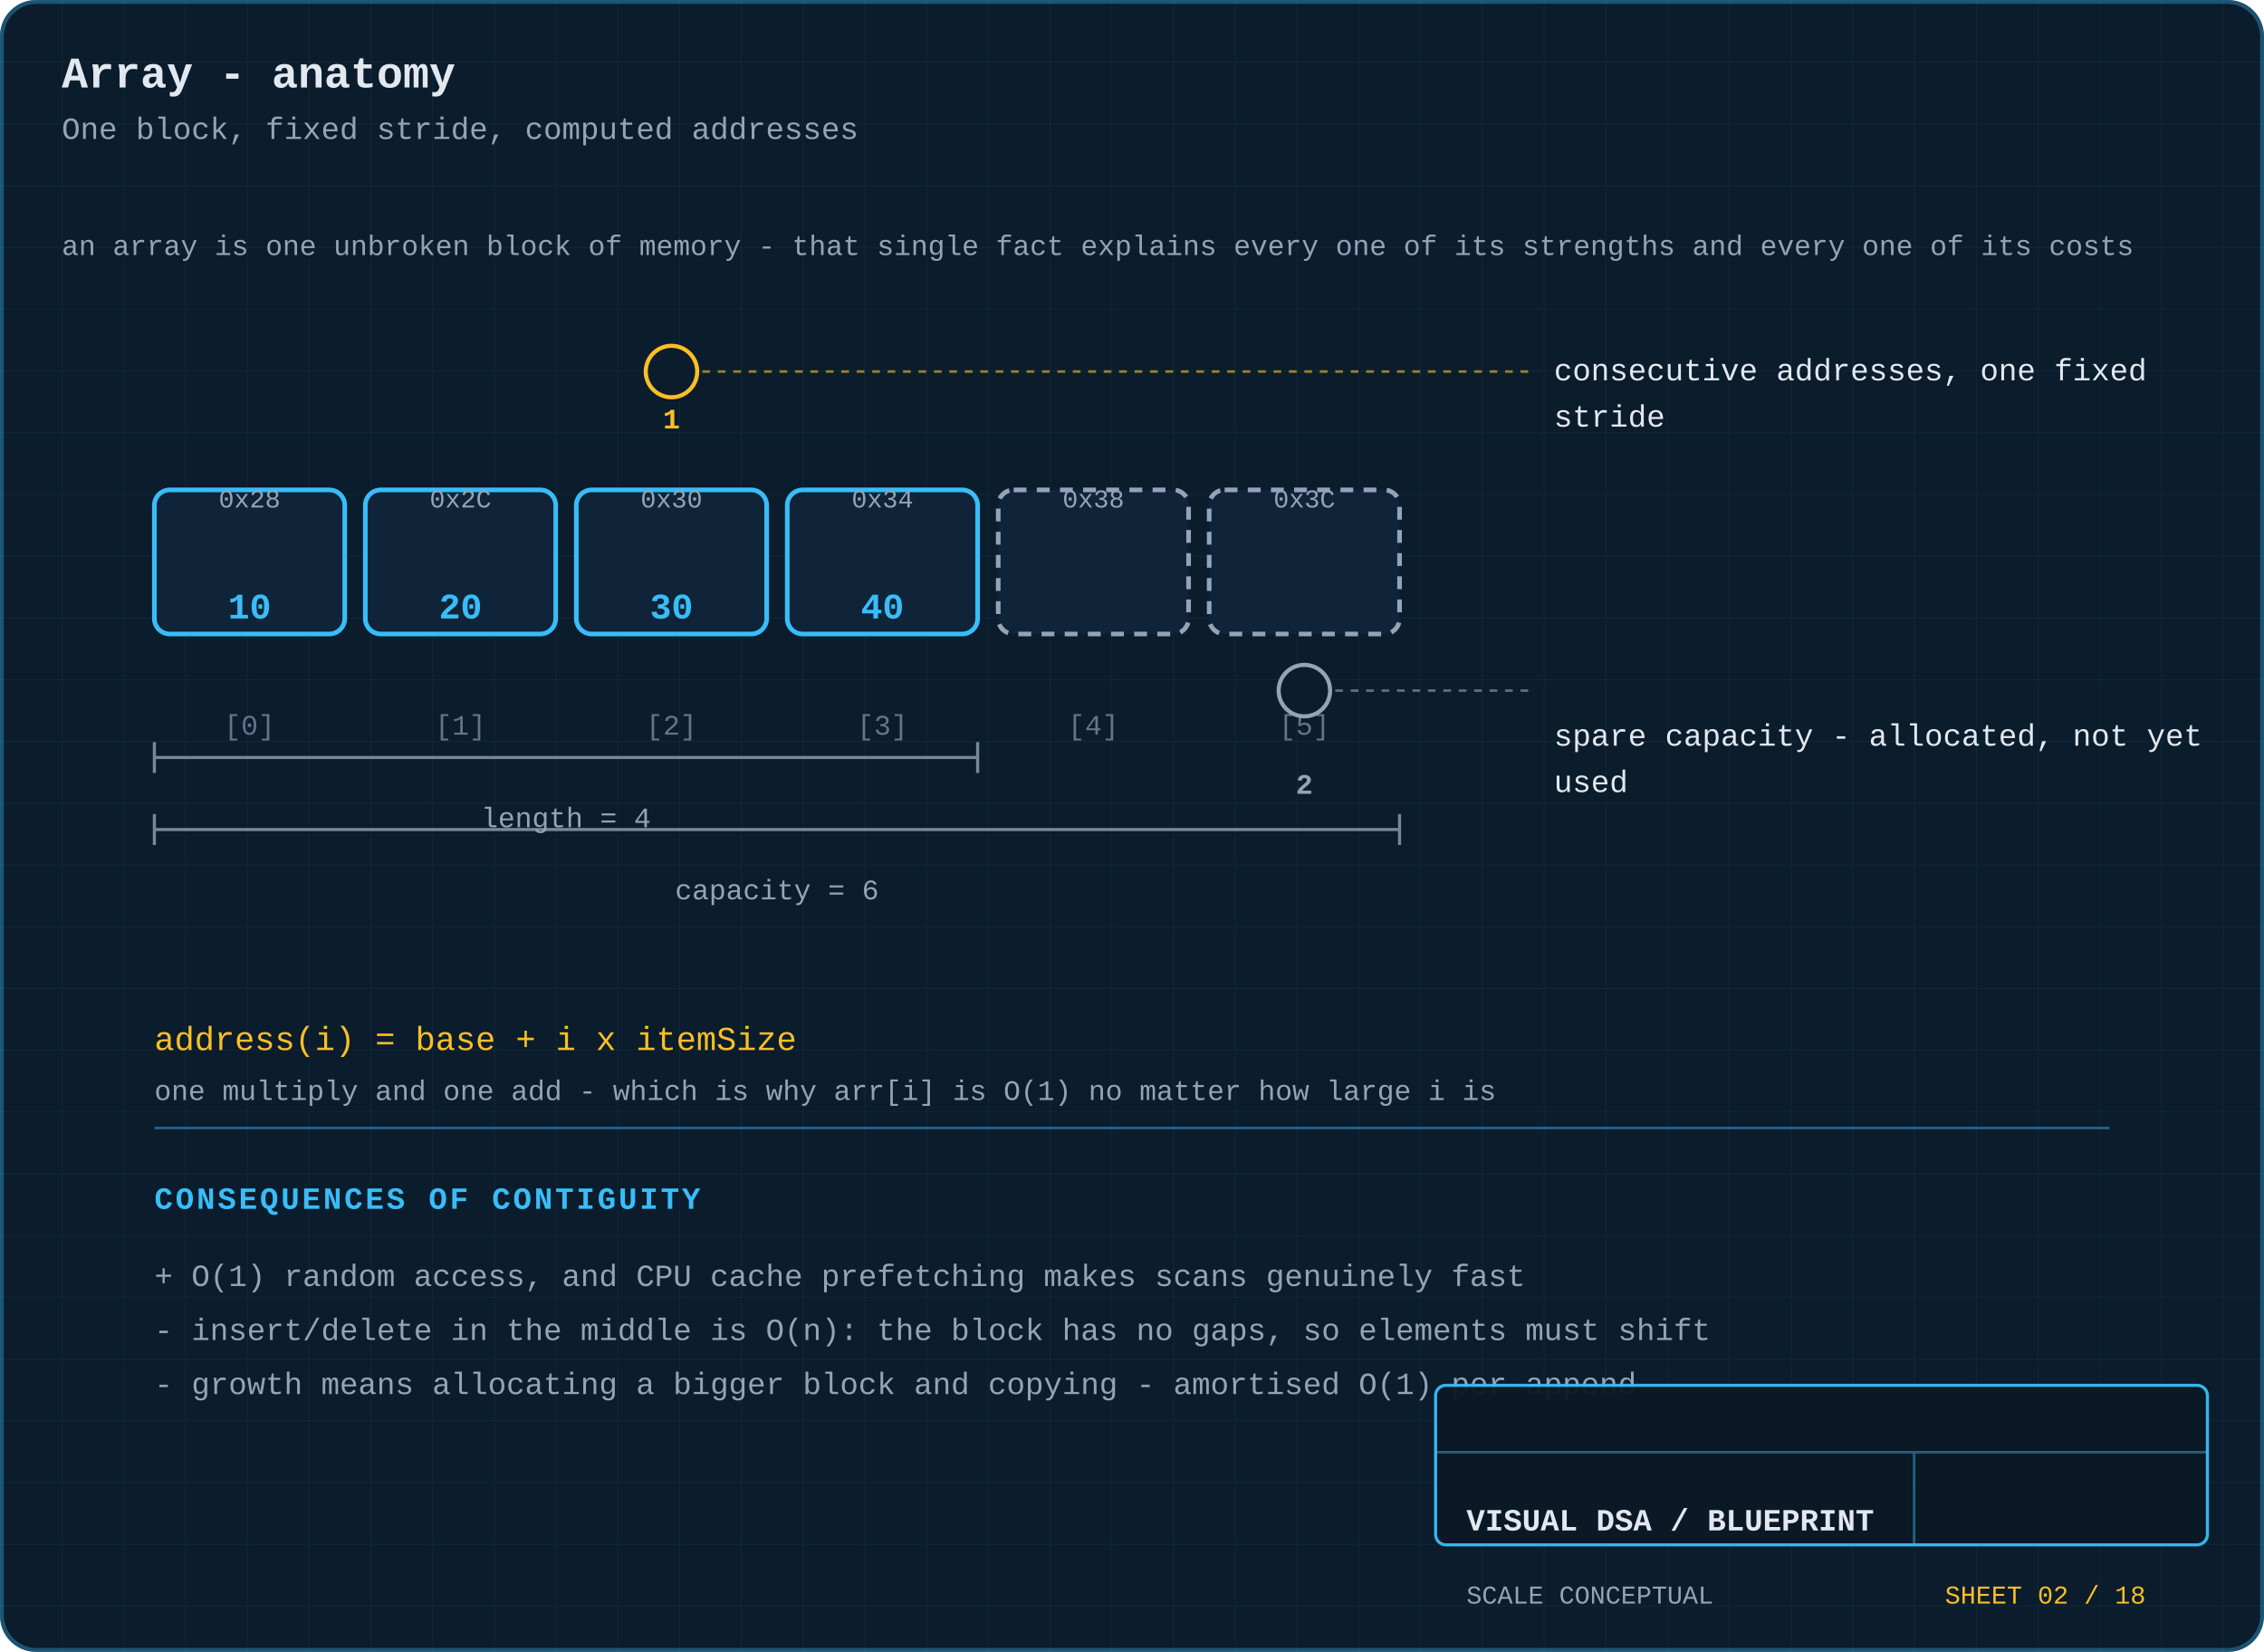
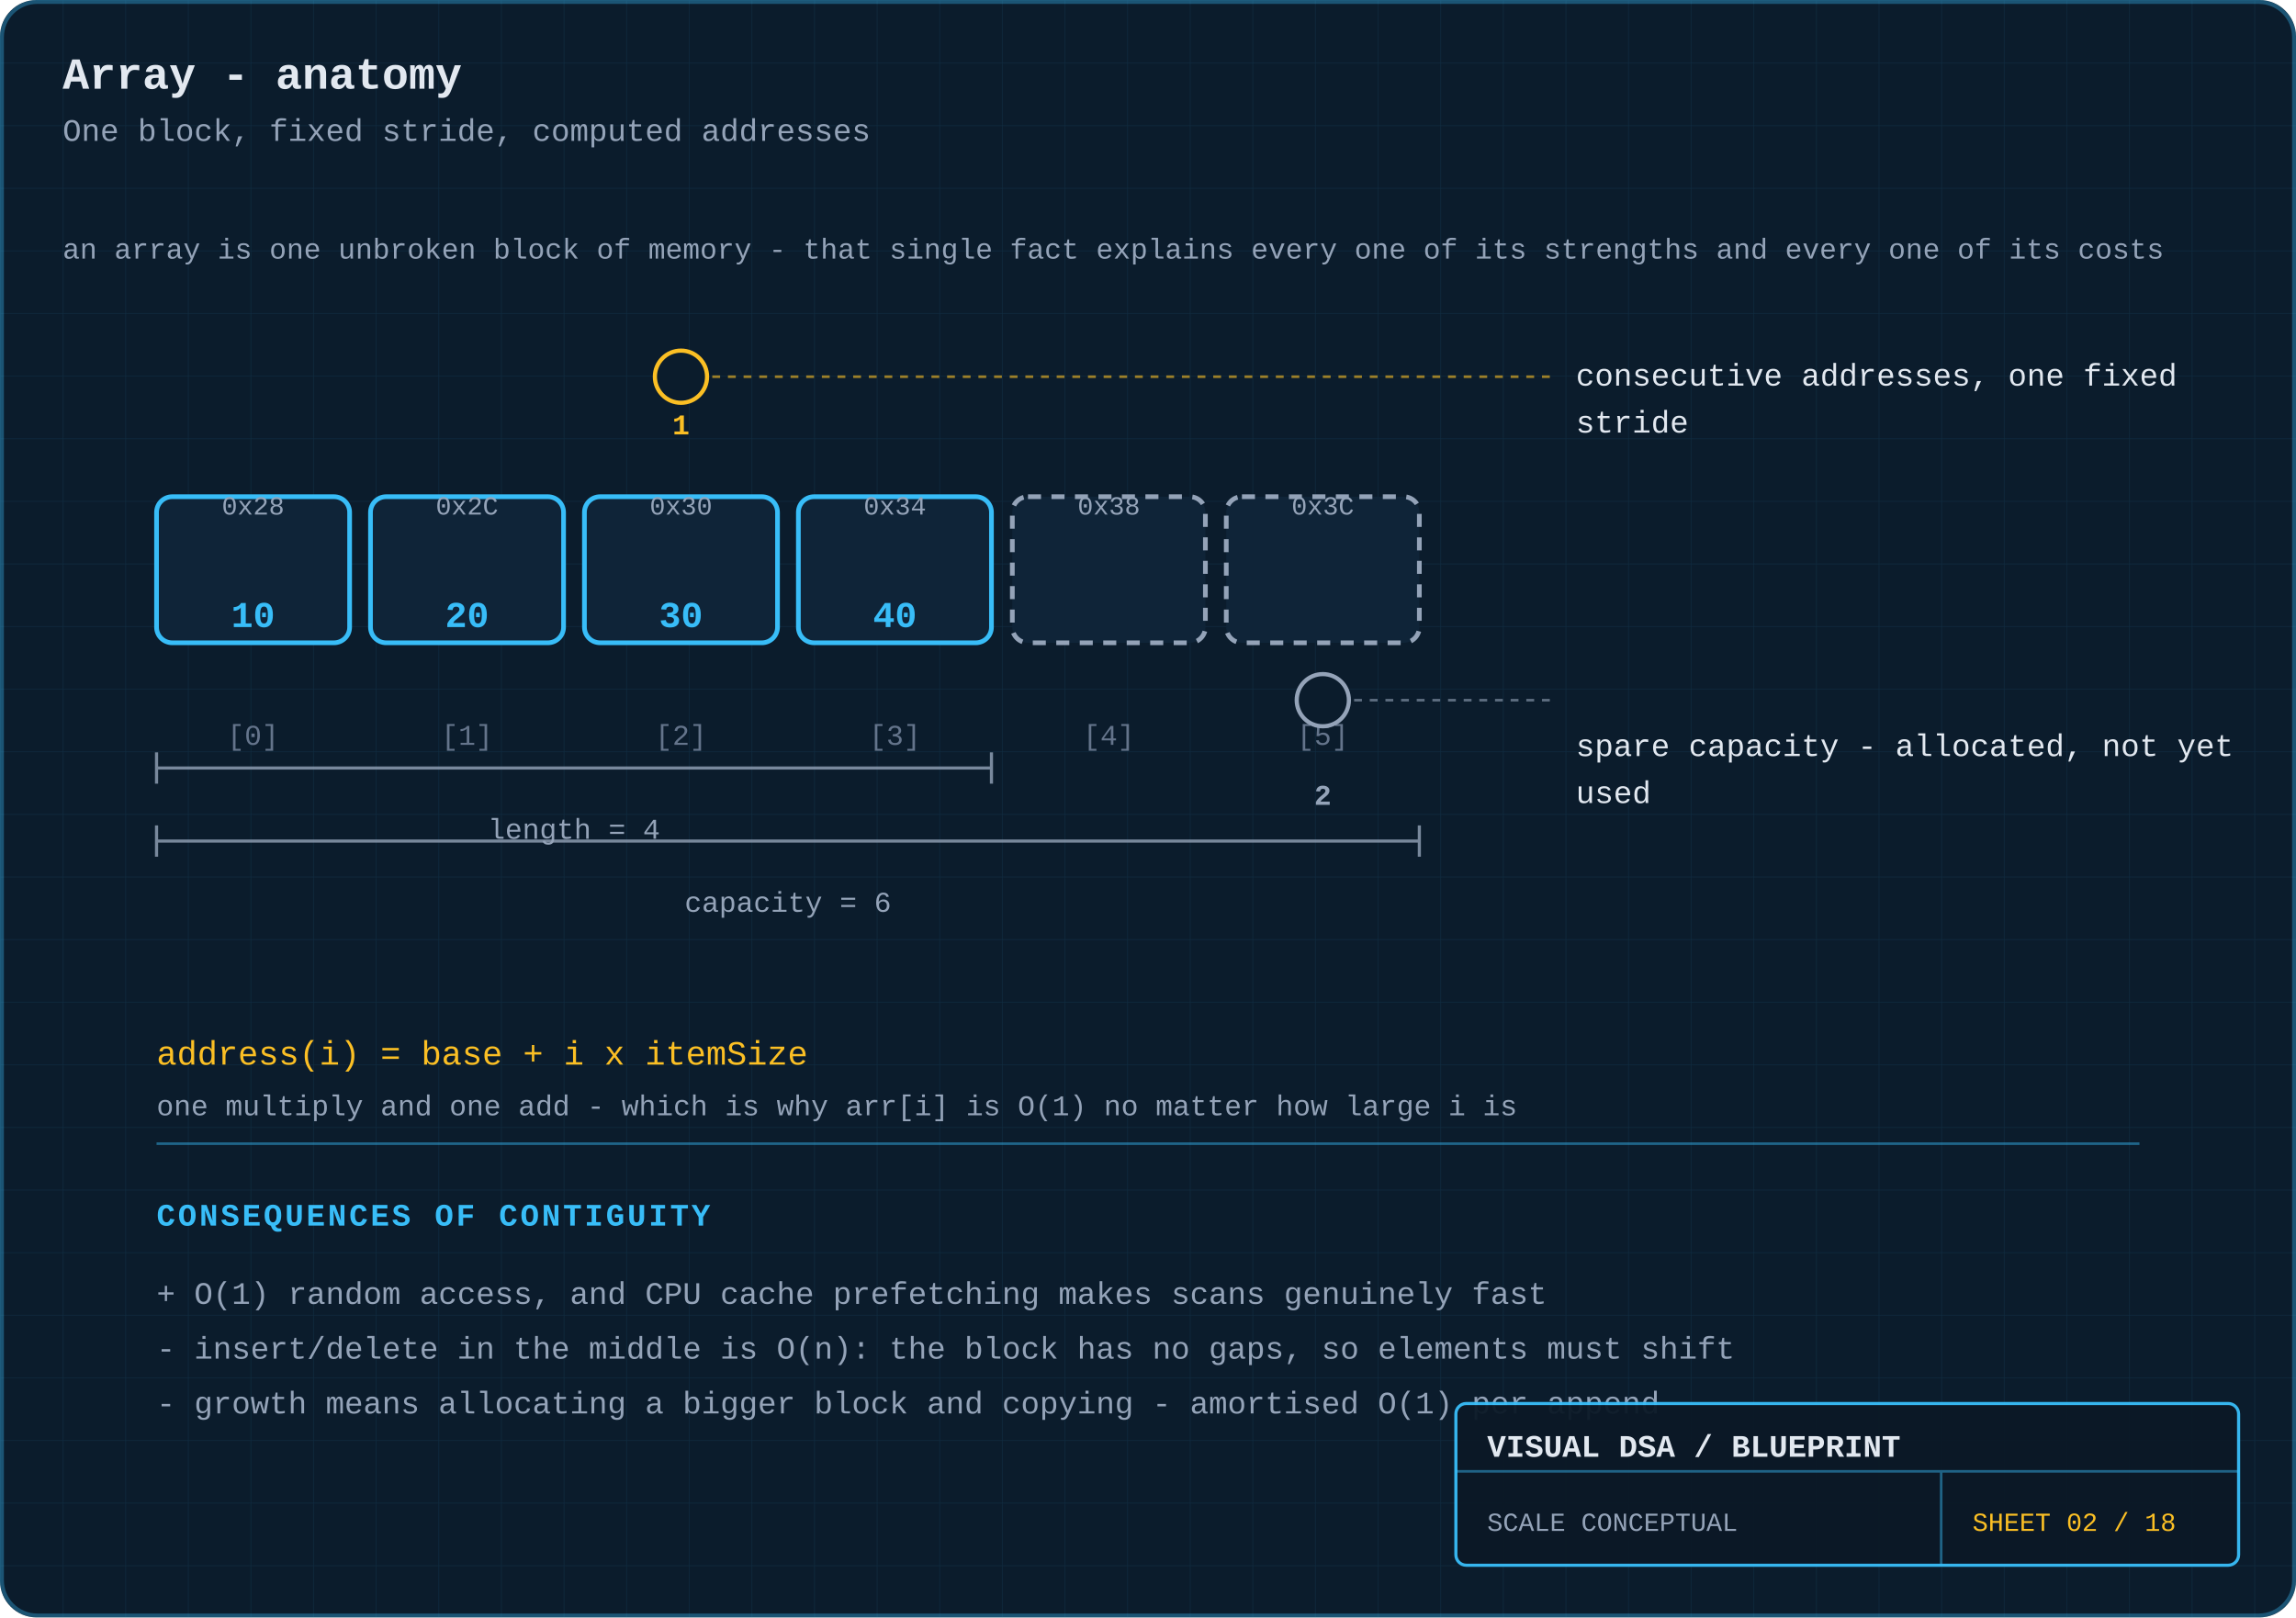
- <svg xmlns="http://www.w3.org/2000/svg" viewBox="0 0 880 642" width="880" height="642" role="img" aria-label="Array - anatomy">
+ <svg xmlns="http://www.w3.org/2000/svg" viewBox="0 0 880 620" width="880" height="620" role="img" aria-label="Array - anatomy">
  <defs>
    <pattern id="g" width="24" height="24" patternUnits="userSpaceOnUse">
      <path d="M24 0H0V24" fill="none" stroke="#38bdf8" stroke-width="0.5" opacity="0.09" />
    </pattern>
    <marker id="ar" viewBox="0 0 10 10" refX="9" refY="5" markerWidth="6" markerHeight="6" orient="auto-start-reverse">
      <path d="M0 0 L10 5 L0 10 z" fill="#38bdf8" />
    </marker>
    <marker id="ara" viewBox="0 0 10 10" refX="9" refY="5" markerWidth="6" markerHeight="6" orient="auto-start-reverse">
      <path d="M0 0 L10 5 L0 10 z" fill="#fbbf24" />
    </marker>
    <marker id="arg" viewBox="0 0 10 10" refX="9" refY="5" markerWidth="6" markerHeight="6" orient="auto-start-reverse">
      <path d="M0 0 L10 5 L0 10 z" fill="#34d399" />
    </marker>
  </defs>
  <style>
  text{font-family:ui-monospace, SFMono-Regular, Menlo, Consolas, 'Liberation Mono', monospace;dominant-baseline:middle}
  .title{fill:#e2e8f0;font-size:17px;font-weight:700;dominant-baseline:auto}
  .sub{fill:#94a3b8;font-size:12px;dominant-baseline:auto}
  .lbl{fill:#94a3b8;font-size:11px;text-anchor:middle}
  .lbl-l{fill:#94a3b8;font-size:11px}
  .val{fill:#e2e8f0;font-size:16px;text-anchor:middle;font-weight:600}
  .idx{fill:#64748b;font-size:10px;text-anchor:middle}
  .cell{fill:#0f2438;stroke:#38bdf8;stroke-width:1.5;rx:4}
  .step{fill:#fbbf24;font-size:12px;font-weight:700}
  .edge{stroke:#38bdf8;stroke-width:1.6;fill:none}

  </style>
-   <rect x="0" y="0" width="880" height="642" rx="14" fill="#0b1c2c" />
-   <rect x="0" y="0" width="880" height="642" rx="14" fill="url(#g)" />
-   <rect x="0.75" y="0.75" width="878.5" height="640.5" rx="13.5" fill="none" stroke="#38bdf8" stroke-width="1.5" opacity="0.35" />
+   <rect x="0" y="0" width="880" height="620" rx="14" fill="#0b1c2c" />
+   <rect x="0" y="0" width="880" height="620" rx="14" fill="url(#g)" />
+   <rect x="0.75" y="0.75" width="878.5" height="618.5" rx="13.5" fill="none" stroke="#38bdf8" stroke-width="1.5" opacity="0.35" />
  <text class="title" x="24" y="34">Array - anatomy</text>
  <text class="sub" x="24" y="54">One block, fixed stride, computed addresses</text>
  <text class="lbl-l hdrline" x="24" y="96">an array is one unbroken block of memory - that single fact explains every one of its strengths and every one of its costs</text>
  <g transform="translate(0,0.4)">
    <rect x="60" y="190" width="74" height="56" rx="6" fill="#0f2438" stroke="#38bdf8" stroke-width="1.8" />
    <text x="97.0" y="236" font-size="14" font-weight="600" fill="#38bdf8" text-anchor="middle" dominant-baseline="middle">10</text>
    <text x="97.0" y="282" font-size="11" fill="#64748b" text-anchor="middle">[0]</text>
    <text x="97.0" y="194" font-size="10" fill="#94a3b8" text-anchor="middle">0x28</text>
    <rect x="142" y="190" width="74" height="56" rx="6" fill="#0f2438" stroke="#38bdf8" stroke-width="1.8" />
    <text x="179.0" y="236" font-size="14" font-weight="600" fill="#38bdf8" text-anchor="middle" dominant-baseline="middle">20</text>
    <text x="179.0" y="282" font-size="11" fill="#64748b" text-anchor="middle">[1]</text>
    <text x="179.0" y="194" font-size="10" fill="#94a3b8" text-anchor="middle">0x2C</text>
    <rect x="224" y="190" width="74" height="56" rx="6" fill="#0f2438" stroke="#38bdf8" stroke-width="1.8" />
    <text x="261.0" y="236" font-size="14" font-weight="600" fill="#38bdf8" text-anchor="middle" dominant-baseline="middle">30</text>
    <text x="261.0" y="282" font-size="11" fill="#64748b" text-anchor="middle">[2]</text>
    <text x="261.0" y="194" font-size="10" fill="#94a3b8" text-anchor="middle">0x30</text>
    <rect x="306" y="190" width="74" height="56" rx="6" fill="#0f2438" stroke="#38bdf8" stroke-width="1.8" />
    <text x="343.0" y="236" font-size="14" font-weight="600" fill="#38bdf8" text-anchor="middle" dominant-baseline="middle">40</text>
    <text x="343.0" y="282" font-size="11" fill="#64748b" text-anchor="middle">[3]</text>
    <text x="343.0" y="194" font-size="10" fill="#94a3b8" text-anchor="middle">0x34</text>
    <rect x="388" y="190" width="74" height="56" rx="6" fill="#0f2438" stroke="#94a3b8" stroke-width="1.8" stroke-dasharray="5 4" />
    <text x="425.0" y="282" font-size="11" fill="#64748b" text-anchor="middle">[4]</text>
    <text x="425.0" y="194" font-size="10" fill="#94a3b8" text-anchor="middle">0x38</text>
    <rect x="470" y="190" width="74" height="56" rx="6" fill="#0f2438" stroke="#94a3b8" stroke-width="1.8" stroke-dasharray="5 4" />
    <text x="507.0" y="282" font-size="11" fill="#64748b" text-anchor="middle">[5]</text>
    <text x="507.0" y="194" font-size="10" fill="#94a3b8" text-anchor="middle">0x3C</text>
    <path d="M60 288 L60 300 M60 294 L380 294 M380 288 L380 300" stroke="#94a3b8" stroke-width="1.2" opacity="0.8" />
    <text x="220.0" y="318" font-size="11" fill="#94a3b8" text-anchor="middle">length = 4</text>
    <path d="M60 316 L60 328 M60 322 L544 322 M544 316 L544 328" stroke="#94a3b8" stroke-width="1.2" opacity="0.8" />
    <text x="302.0" y="346" font-size="11" fill="#94a3b8" text-anchor="middle">capacity = 6</text>
    <path d="M261.0 144 L596 144" stroke="#fbbf24" stroke-width="1" opacity="0.6" stroke-dasharray="3 3" />
    <circle cx="261.0" cy="144" r="10" fill="#0b1c2c" stroke="#fbbf24" stroke-width="1.6" />
    <text x="261.0" y="163" font-size="11" font-weight="700" fill="#fbbf24" text-anchor="middle" dominant-baseline="middle">1</text>
    <text x="604" y="144" font-size="12" fill="#e2e8f0" text-anchor="start" dominant-baseline="middle">
      <tspan x="604" dy="0">consecutive addresses, one fixed</tspan>
      <tspan x="604" dy="18.0">stride</tspan>
    </text>
    <path d="M507.0 268 L596 268" stroke="#94a3b8" stroke-width="1" opacity="0.6" stroke-dasharray="3 3" />
    <circle cx="507.0" cy="268" r="10" fill="#0b1c2c" stroke="#94a3b8" stroke-width="1.6" />
    <text x="507.0" y="305" font-size="11" font-weight="700" fill="#94a3b8" text-anchor="middle" dominant-baseline="middle">2</text>
    <text x="604" y="286" font-size="12" fill="#e2e8f0" text-anchor="start" dominant-baseline="middle">
      <tspan x="604" dy="0">spare capacity - allocated, not yet</tspan>
      <tspan x="604" dy="18.0">used</tspan>
    </text>
    <text x="60" y="404" font-size="13" fill="#fbbf24">address(i) = base + i x itemSize</text>
    <text x="60" y="424" font-size="11" fill="#94a3b8">one multiply and one add - which is why arr[i] is O(1) no matter how large i is</text>
    <text x="60" y="466" font-size="12" font-weight="700" fill="#38bdf8" letter-spacing="1">CONSEQUENCES OF CONTIGUITY</text>
    <path d="M60 438 L820 438" stroke="#38bdf8" stroke-width="1" opacity="0.45" />
    <text x="60" y="496" font-size="12" fill="#94a3b8">+ O(1) random access, and CPU cache prefetching makes scans genuinely fast</text>
    <text x="60" y="517" font-size="12" fill="#94a3b8">- insert/delete in the middle is O(n): the block has no gaps, so elements must shift</text>
    <text x="60" y="538" font-size="12" fill="#94a3b8">- growth means allocating a bigger block and copying - amortised O(1) per append</text>
-     <rect x="558" y="538" width="300" height="62" rx="4" fill="#0a1826" stroke="#38bdf8" stroke-width="1.2" opacity="0.95" />
-     <path d="M558 564 L858 564 M744 564 L744 600" stroke="#38bdf8" stroke-width="1" opacity="0.45" />
-     <text x="570" y="591" font-size="12" font-weight="700" fill="#e2e8f0">VISUAL DSA / BLUEPRINT</text>
-     <text x="570" y="620" font-size="10" fill="#94a3b8">SCALE CONCEPTUAL</text>
-     <text x="756" y="620" font-size="10" fill="#fbbf24">SHEET 02 / 18</text>
  </g>
+   <rect x="558" y="538" width="300" height="62" rx="4" fill="#0a1826" stroke="#38bdf8" stroke-width="1.2" opacity="0.95" />
+   <path d="M558 564 L858 564 M744 564 L744 600" stroke="#38bdf8" stroke-width="1" opacity="0.45" />
+   <text x="570" y="555" font-size="12" font-weight="700" fill="#e2e8f0">VISUAL DSA / BLUEPRINT</text>
+   <text x="570" y="584" font-size="10" fill="#94a3b8">SCALE CONCEPTUAL</text>
+   <text x="756" y="584" font-size="10" fill="#fbbf24">SHEET 02 / 18</text>
</svg>
